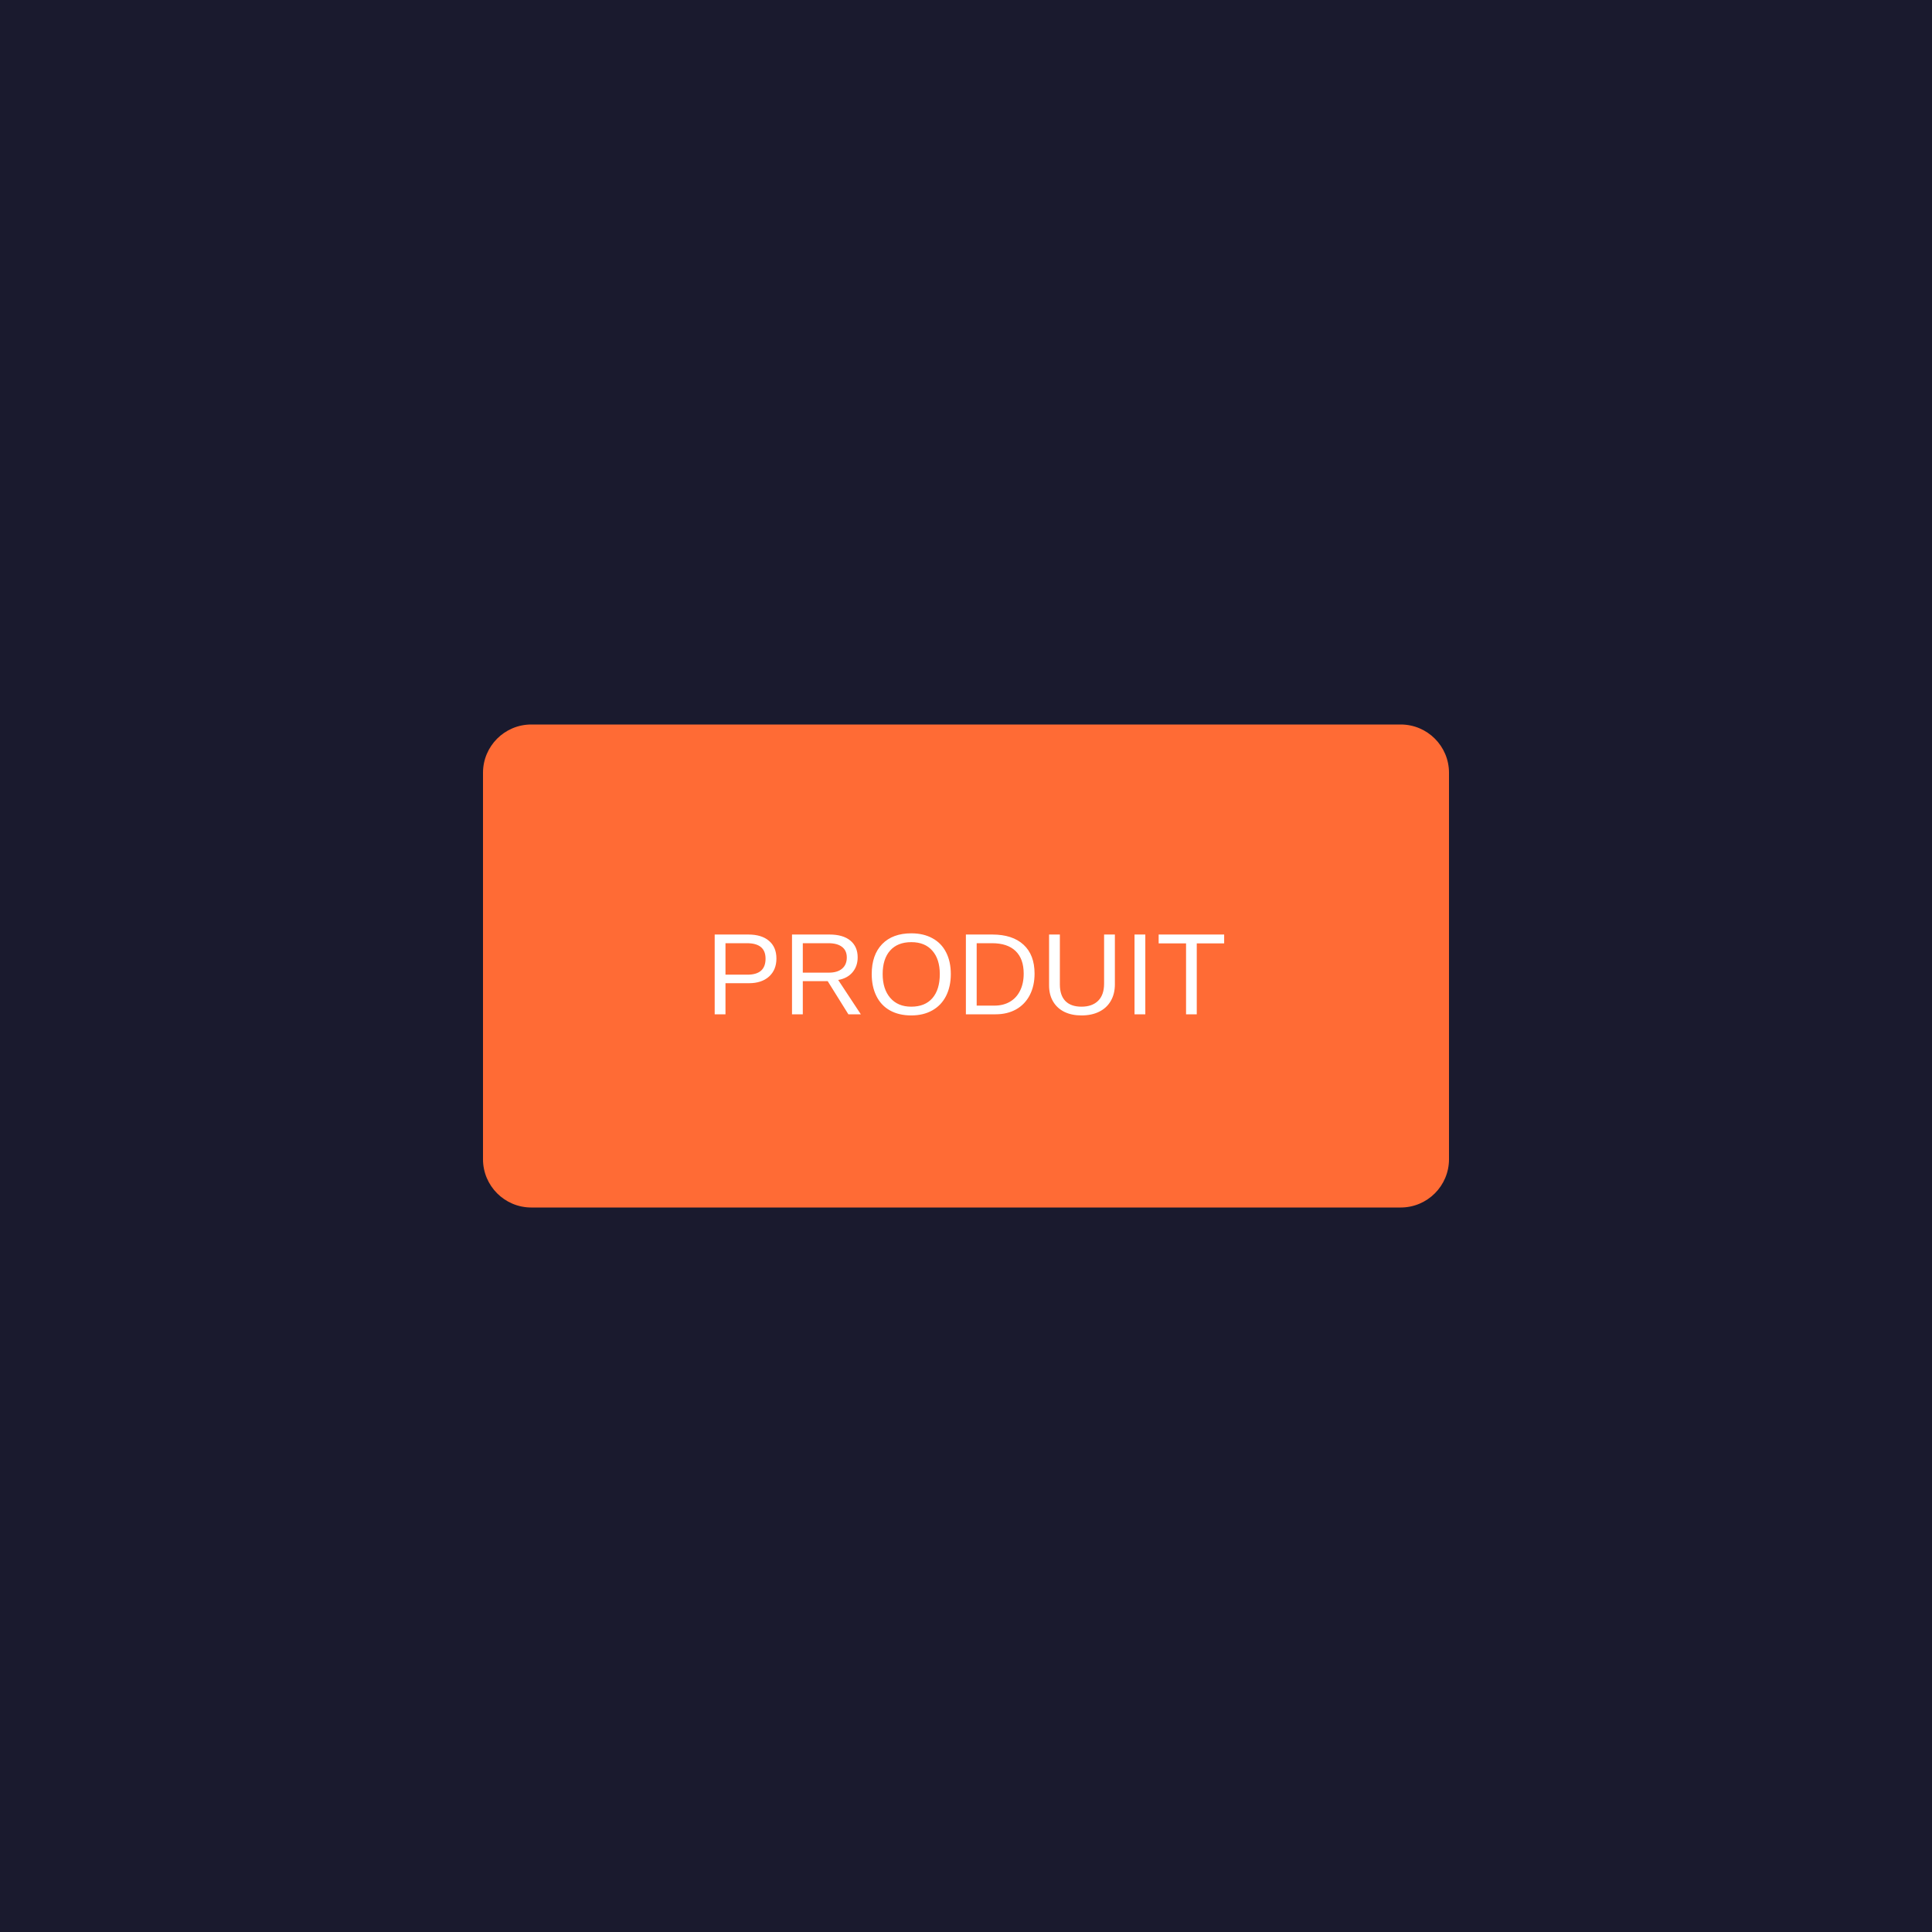
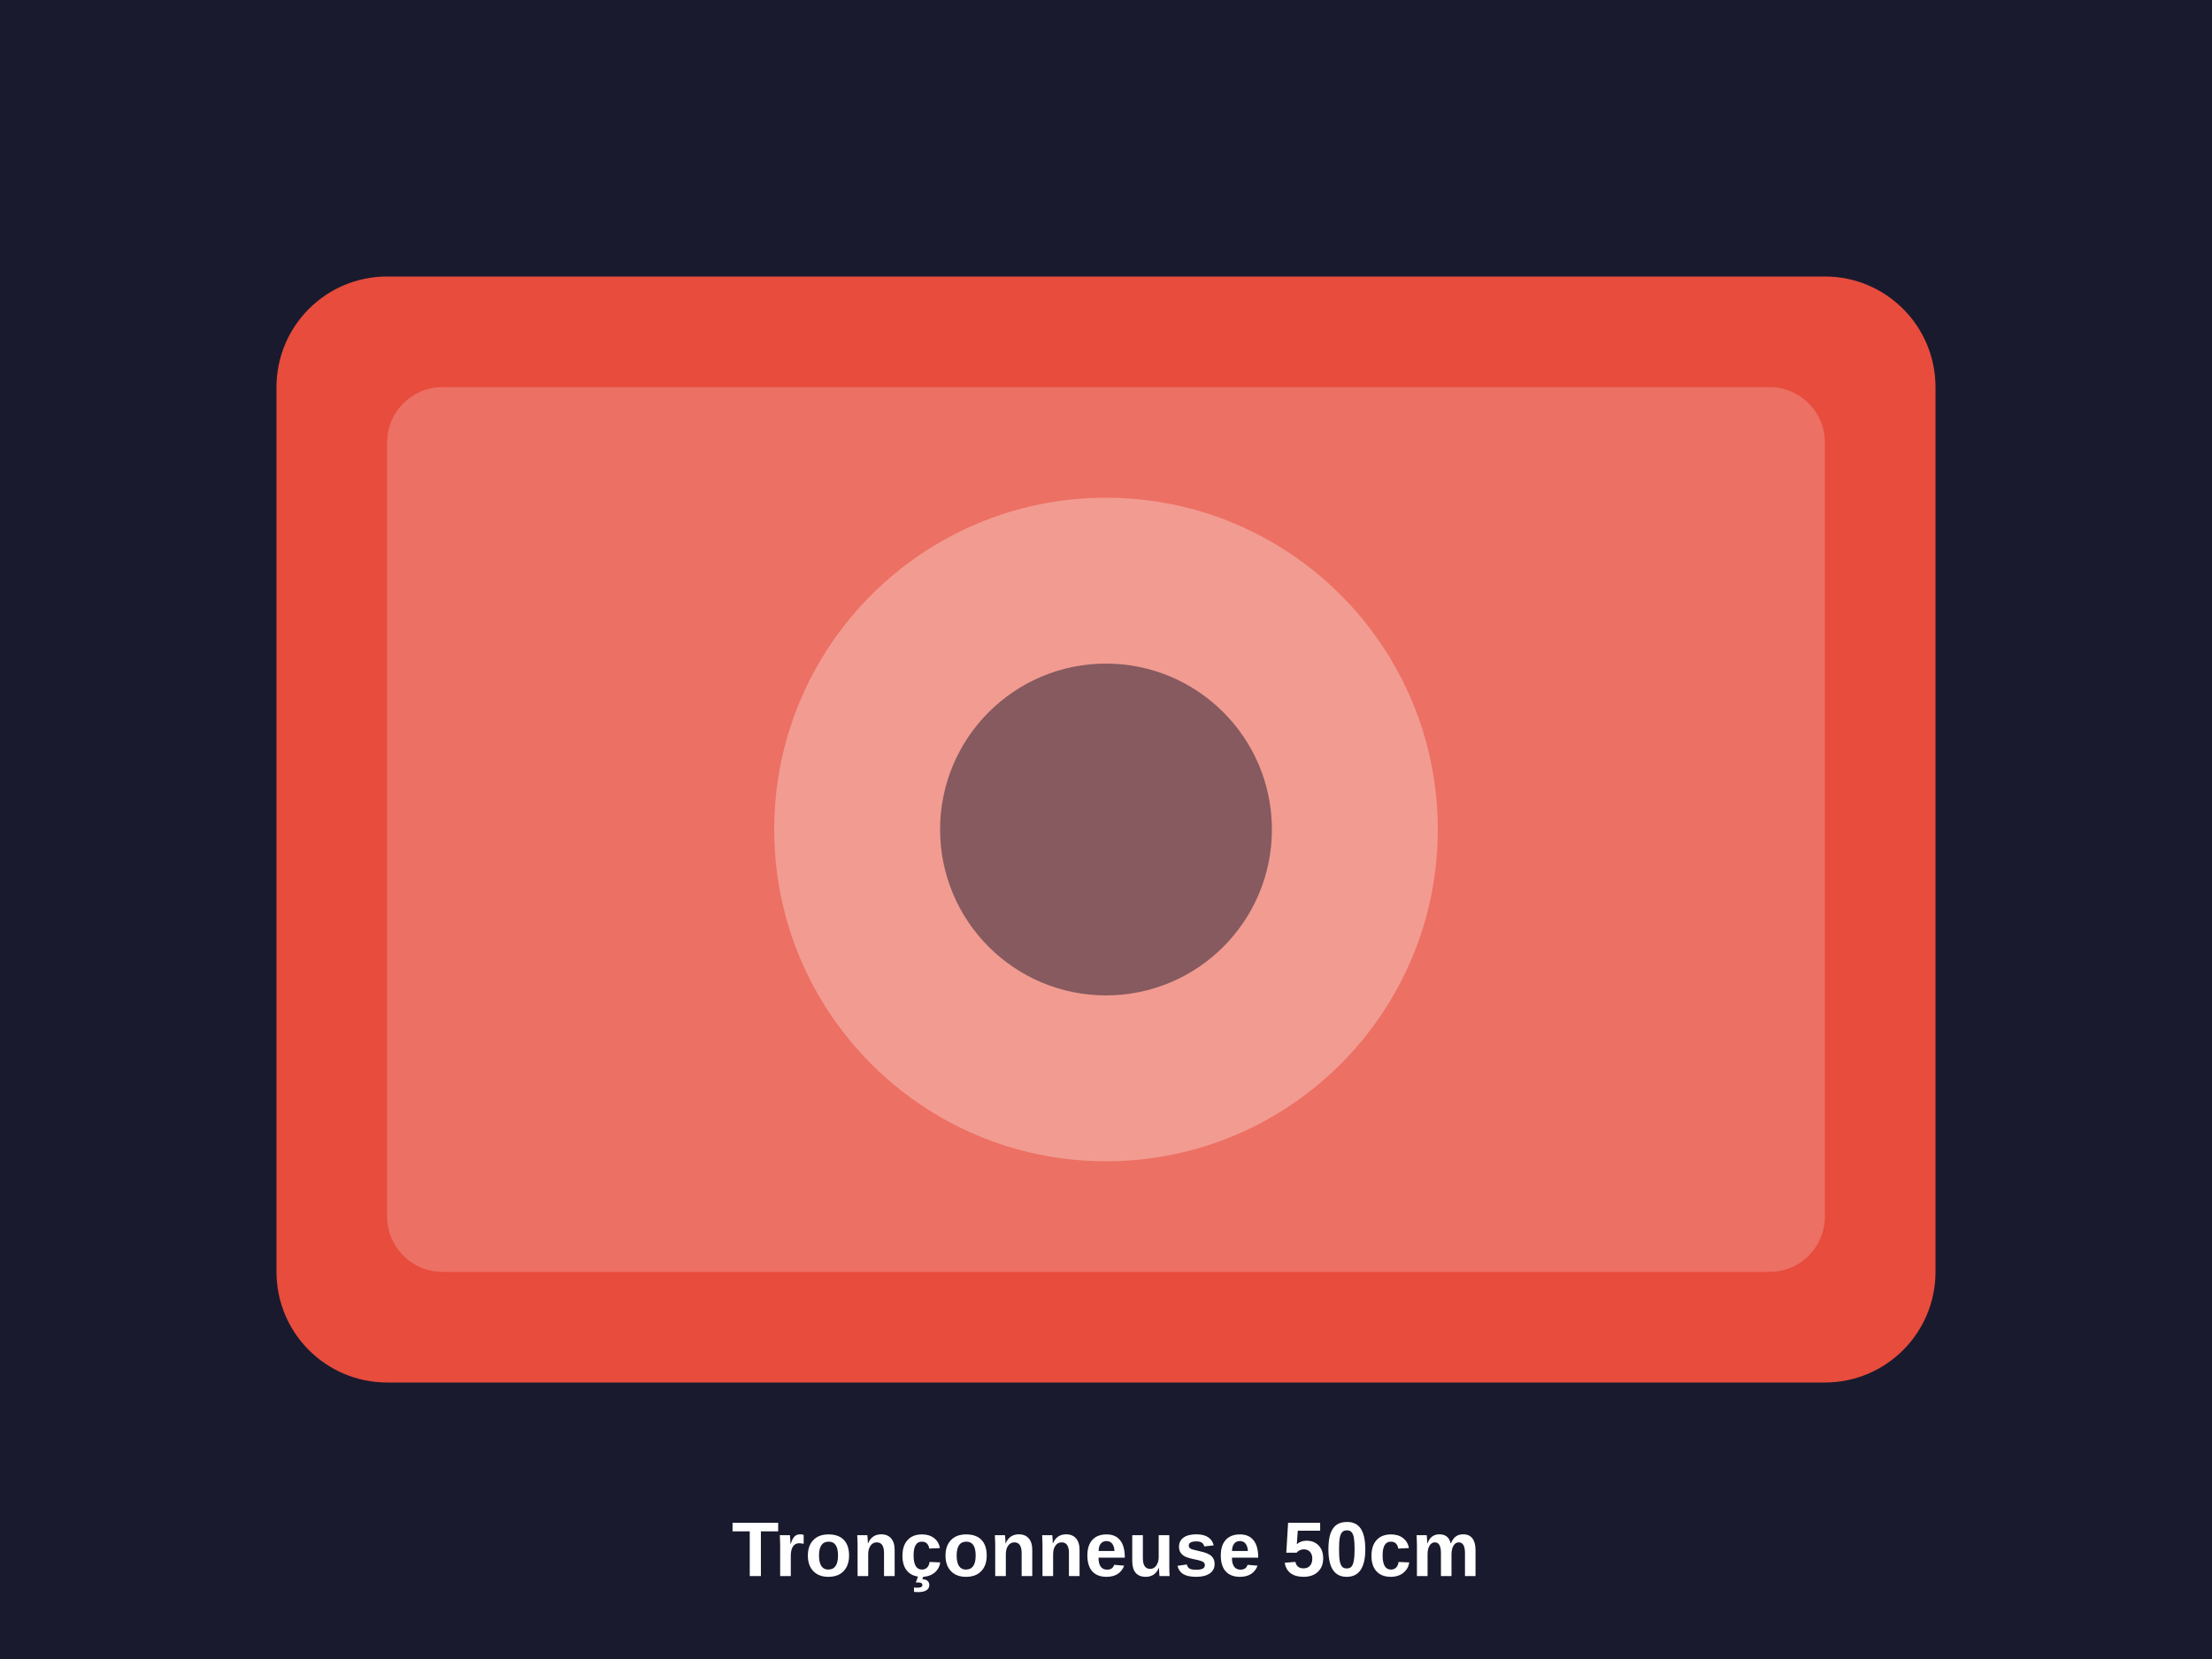
- <svg xmlns="http://www.w3.org/2000/svg" width="400" height="400" viewBox="0 0 400 400">
-   <rect fill="#1a1a2e" width="400" height="400" />
-   <rect fill="#FF6B35" x="100" y="150" width="200" height="100" rx="10" />
-   <text fill="#fff" x="200" y="210" font-family="Arial" font-size="24" text-anchor="middle">PRODUIT</text>
+ <svg xmlns="http://www.w3.org/2000/svg" width="400" height="300" viewBox="0 0 400 300">
+   <rect fill="#1a1a2e" width="400" height="300" />
+   <rect fill="#e74c3c" x="50" y="50" width="300" height="200" rx="20" />
+   <rect fill="#fff" opacity="0.2" x="70" y="70" width="260" height="160" rx="10" />
+   <circle fill="#fff" opacity="0.3" cx="200" cy="150" r="60" />
+   <circle fill="#1a1a2e" opacity="0.5" cx="200" cy="150" r="30" />
+   <text fill="#fff" x="200" y="285" font-family="Arial" font-size="14" text-anchor="middle" font-weight="bold">Tronçonneuse 50cm</text>
</svg>
